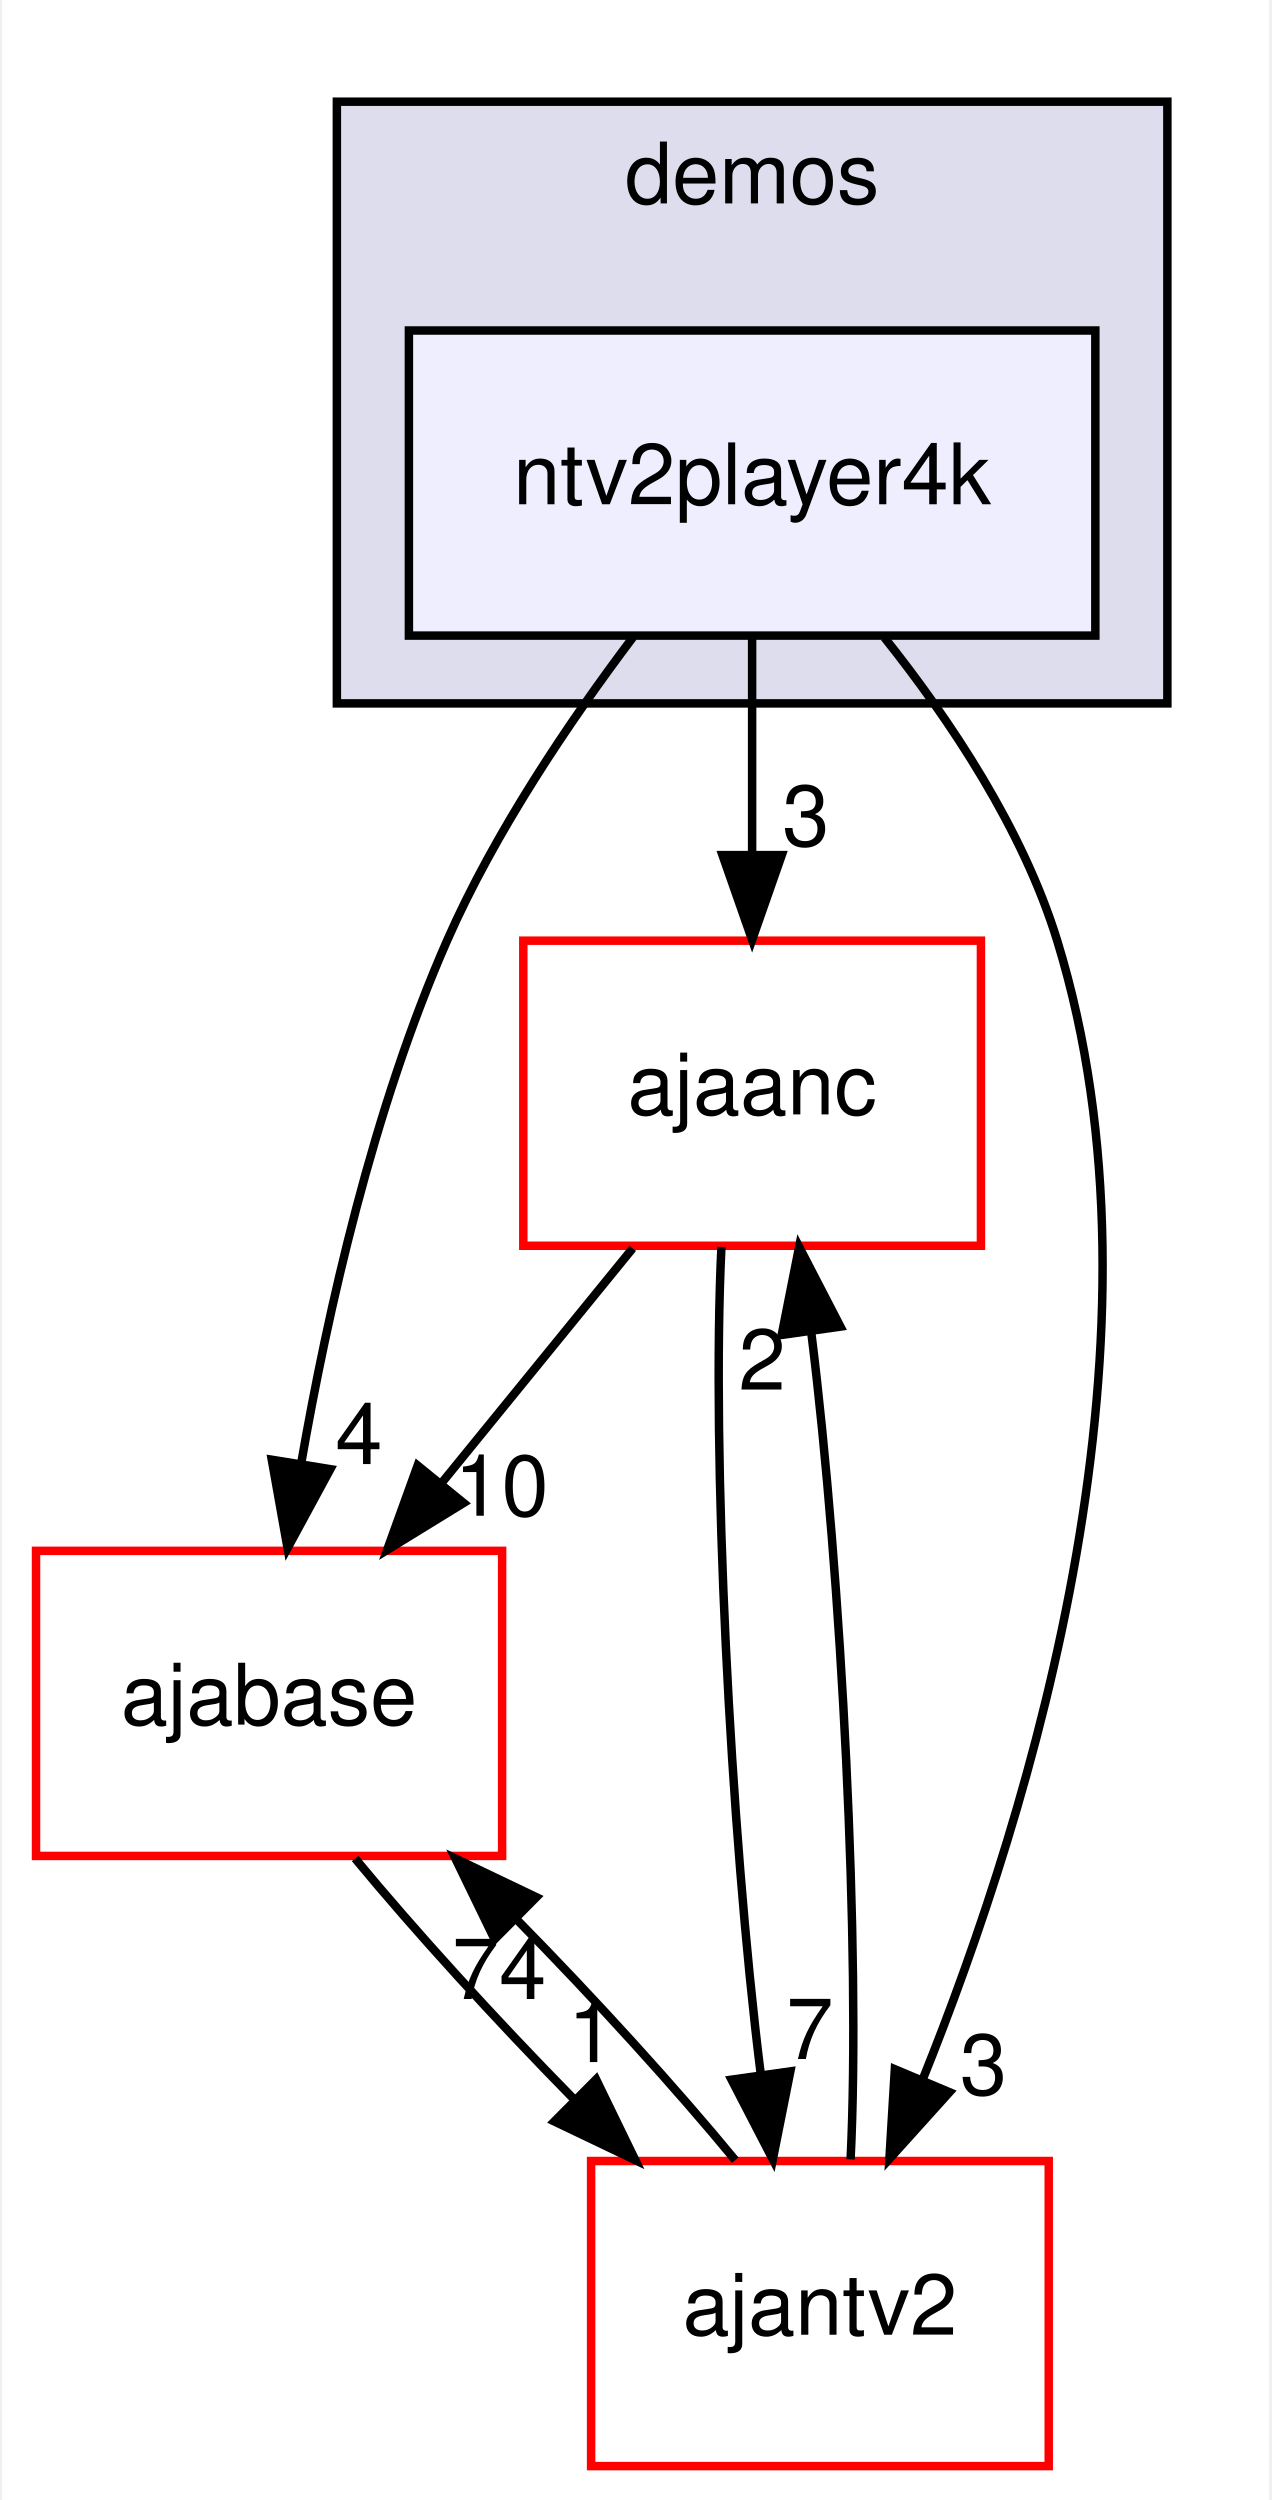
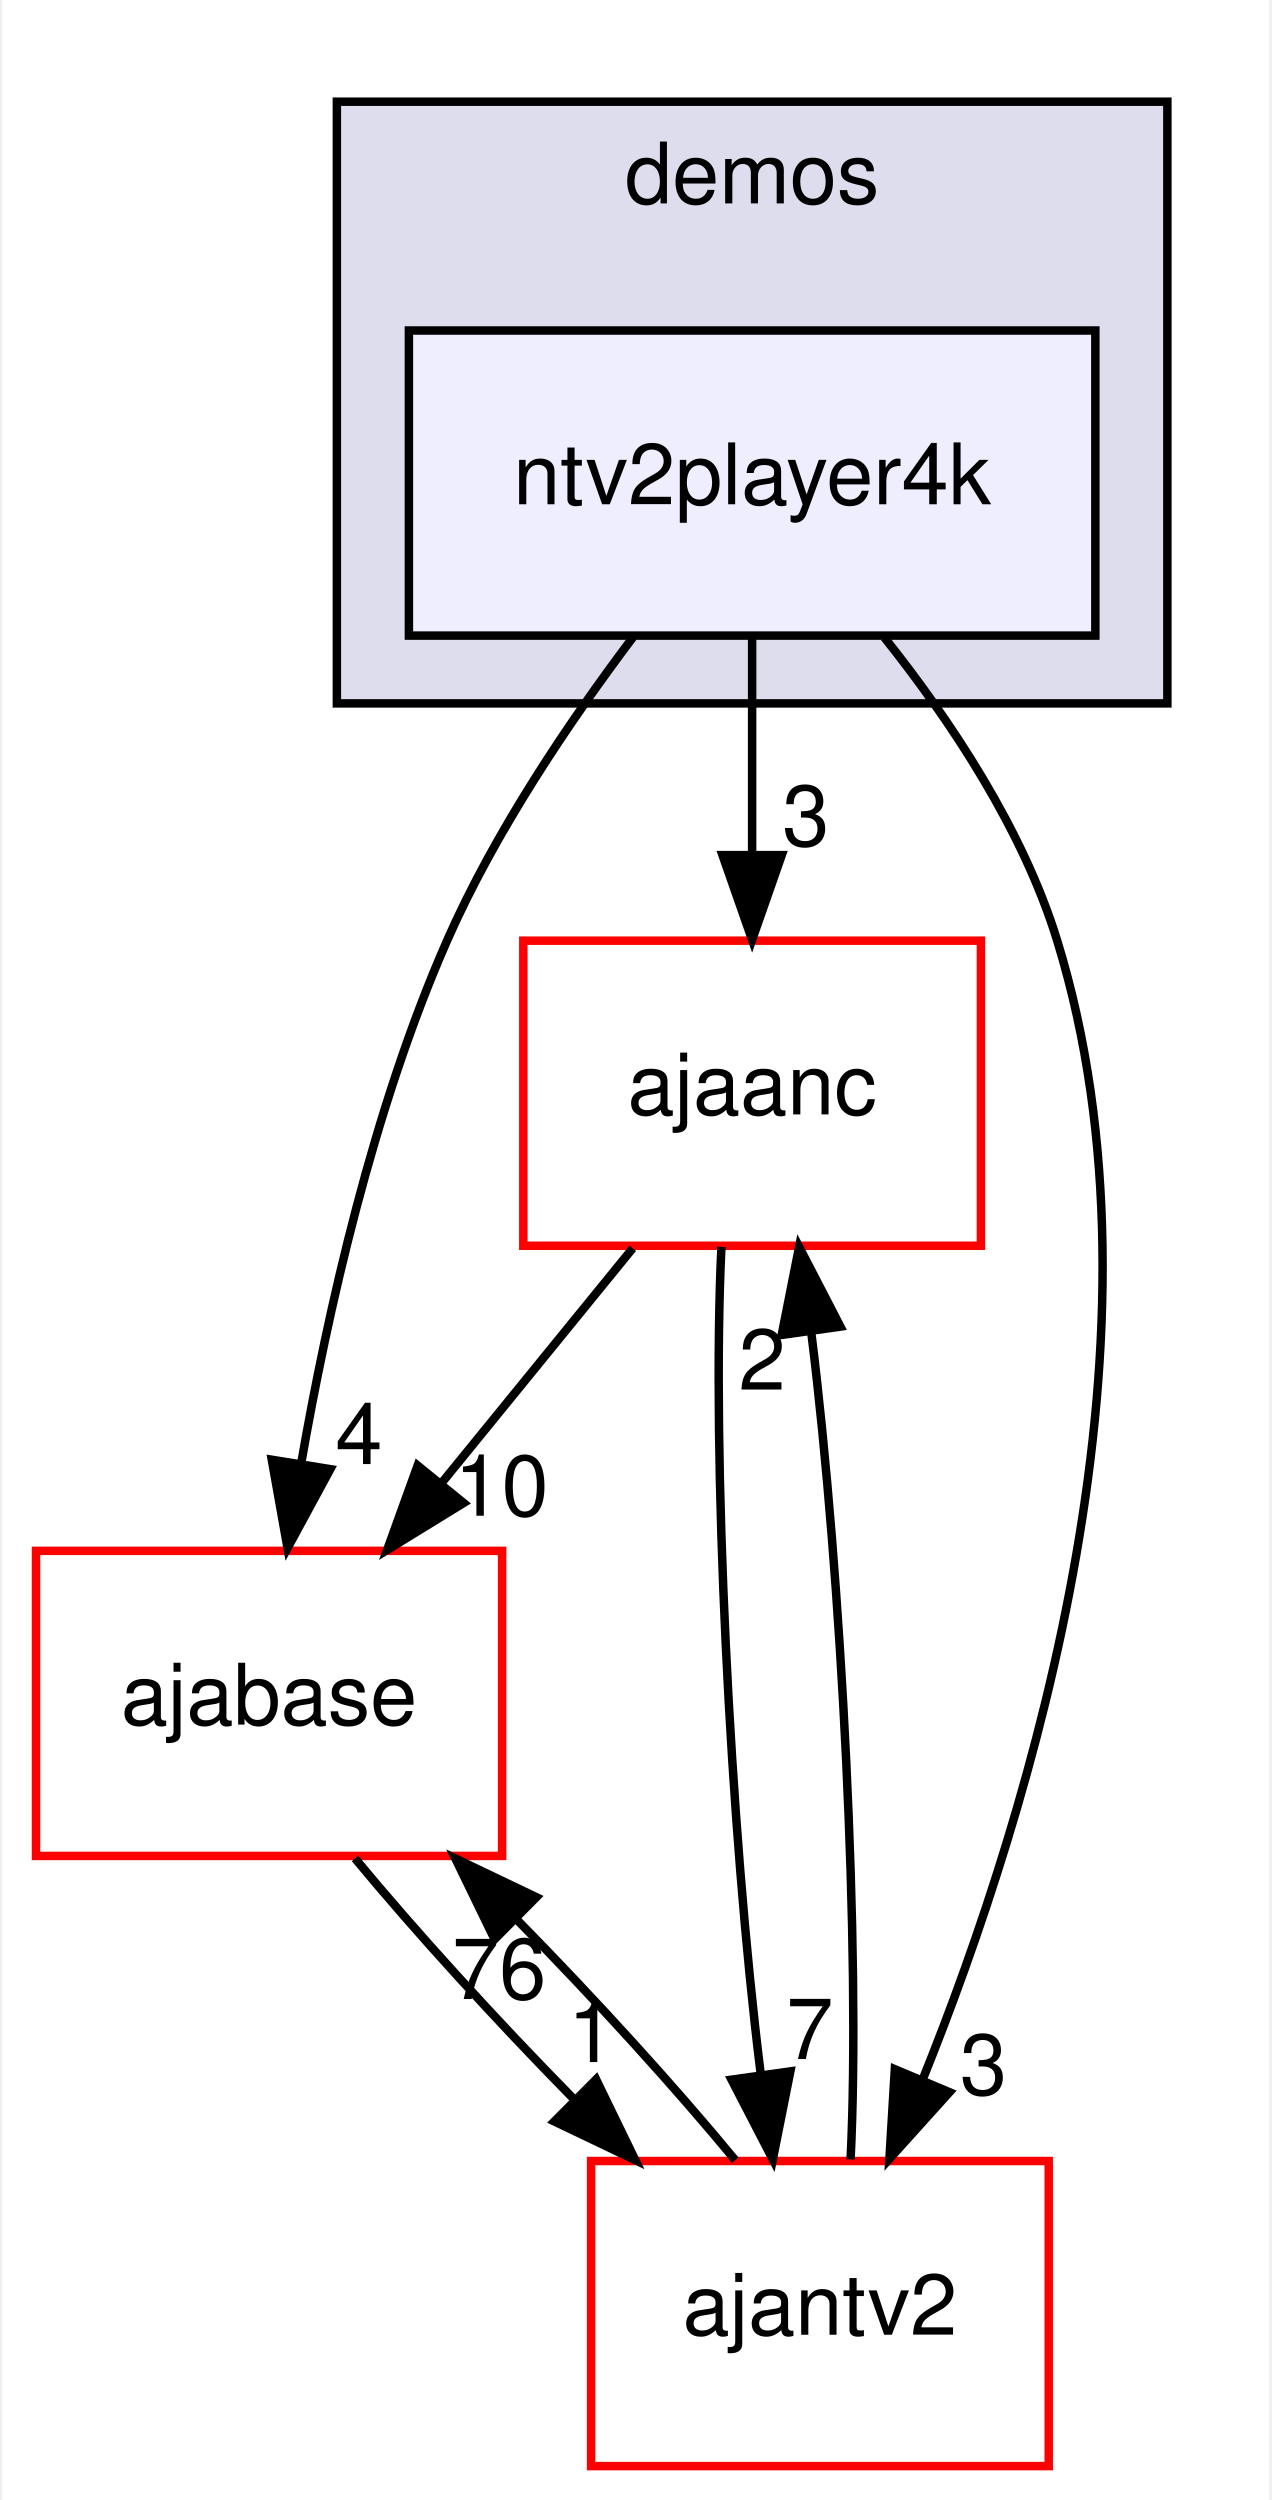
<svg xmlns="http://www.w3.org/2000/svg" xmlns:xlink="http://www.w3.org/1999/xlink" width="150pt" height="295pt" viewBox="0.00 0.00 149.50 295.00">
  <g id="graph0" class="graph" transform="scale(1 1) rotate(0) translate(4 291)">
    <polygon fill="white" stroke="transparent" points="-4,4 -4,-291 145.5,-291 145.5,4 -4,4" />
    <g id="clust1" class="cluster">
      <g id="a_clust1">
        <a xlink:href="dir_957939c99aa964633a97cef056d70db5.html" target="_top" xlink:title="demos">
          <polygon fill="#ddddee" stroke="black" points="35.5,-208 35.5,-279 133.5,-279 133.5,-208 35.5,-208" />
          <text text-anchor="middle" x="84.5" y="-267" font-family="Helvetica,sans-Serif" font-size="10.00">demos</text>
        </a>
      </g>
    </g>
    <g id="node1" class="node">
      <g id="a_node1">
        <a xlink:href="dir_db224b9d12d11de7edb1cf29a3444526.html" target="_top" xlink:title="ntv2player4k">
          <polygon fill="#eeeeff" stroke="black" points="125,-252 44,-252 44,-216 125,-216 125,-252" />
          <text text-anchor="middle" x="84.5" y="-231.5" font-family="Helvetica,sans-Serif" font-size="10.00">ntv2player4k</text>
        </a>
      </g>
    </g>
    <g id="node2" class="node">
      <g id="a_node2">
        <a xlink:href="dir_b59e94d4ad5c664834b28d5f17def224.html" target="_top" xlink:title="ajaanc">
          <polygon fill="white" stroke="red" points="111.5,-180 57.5,-180 57.5,-144 111.5,-144 111.5,-180" />
          <text text-anchor="middle" x="84.5" y="-159.5" font-family="Helvetica,sans-Serif" font-size="10.00">ajaanc</text>
        </a>
      </g>
    </g>
    <g id="edge4" class="edge">
      <path fill="none" stroke="black" d="M84.5,-215.7C84.5,-207.98 84.5,-198.71 84.5,-190.11" />
      <polygon fill="black" stroke="black" points="88,-190.1 84.5,-180.1 81,-190.1 88,-190.1" />
      <g id="a_edge4-headlabel">
        <a xlink:href="dir_000047_000004.html" target="_top" xlink:title="3">
          <text text-anchor="middle" x="90.84" y="-191.2" font-family="Helvetica,sans-Serif" font-size="10.00">3</text>
        </a>
      </g>
    </g>
    <g id="node3" class="node">
      <g id="a_node3">
        <a xlink:href="dir_e87eb6ce74e63cd1183c59eb94e728a6.html" target="_top" xlink:title="ajabase">
          <polygon fill="white" stroke="red" points="55,-108 0,-108 0,-72 55,-72 55,-108" />
          <text text-anchor="middle" x="27.5" y="-87.5" font-family="Helvetica,sans-Serif" font-size="10.00">ajabase</text>
        </a>
      </g>
    </g>
    <g id="edge5" class="edge">
      <path fill="none" stroke="black" d="M70.44,-215.8C62.95,-205.87 54.14,-192.83 48.5,-180 39.79,-160.2 34.41,-136.26 31.27,-118.2" />
      <polygon fill="black" stroke="black" points="34.73,-117.64 29.68,-108.32 27.82,-118.75 34.73,-117.64" />
      <g id="a_edge5-headlabel">
        <a xlink:href="dir_000047_000007.html" target="_top" xlink:title="4">
          <text text-anchor="middle" x="38.1" y="-118.24" font-family="Helvetica,sans-Serif" font-size="10.00">4</text>
        </a>
      </g>
    </g>
    <g id="node4" class="node">
      <g id="a_node4">
        <a xlink:href="dir_dcc334097b934f5294dca7e33f0e0621.html" target="_top" xlink:title="ajantv2">
          <polygon fill="white" stroke="red" points="119.5,-36 65.5,-36 65.5,0 119.5,0 119.5,-36" />
          <text text-anchor="middle" x="92.5" y="-15.5" font-family="Helvetica,sans-Serif" font-size="10.00">ajantv2</text>
        </a>
      </g>
    </g>
    <g id="edge6" class="edge">
      <path fill="none" stroke="black" d="M100.11,-215.77C107.87,-206.03 116.45,-193.18 120.5,-180 134.71,-133.8 117.6,-77.78 104.57,-45.48" />
      <polygon fill="black" stroke="black" points="107.79,-44.12 100.7,-36.25 101.34,-46.83 107.79,-44.12" />
      <g id="a_edge6-headlabel">
        <a xlink:href="dir_000047_000018.html" target="_top" xlink:title="3">
          <text text-anchor="middle" x="111.8" y="-43.83" font-family="Helvetica,sans-Serif" font-size="10.00">3</text>
        </a>
      </g>
    </g>
    <g id="edge1" class="edge">
      <path fill="none" stroke="black" d="M70.41,-143.7C63.58,-135.3 55.24,-125.07 47.74,-115.86" />
      <polygon fill="black" stroke="black" points="50.46,-113.65 41.43,-108.1 45.03,-118.07 50.46,-113.65" />
      <g id="a_edge1-headlabel">
        <a xlink:href="dir_000004_000007.html" target="_top" xlink:title="10">
          <text text-anchor="middle" x="54.93" y="-112.14" font-family="Helvetica,sans-Serif" font-size="10.00">10</text>
        </a>
      </g>
    </g>
    <g id="edge2" class="edge">
      <path fill="none" stroke="black" d="M80.88,-143.87C79.69,-119.67 81.9,-75.21 85.5,-46.39" />
      <polygon fill="black" stroke="black" points="89.01,-46.58 86.94,-36.19 82.07,-45.6 89.01,-46.58" />
      <g id="a_edge2-headlabel">
        <a xlink:href="dir_000004_000018.html" target="_top" xlink:title="7">
          <text text-anchor="middle" x="91.31" y="-48.04" font-family="Helvetica,sans-Serif" font-size="10.00">7</text>
        </a>
      </g>
    </g>
    <g id="edge3" class="edge">
      <path fill="none" stroke="black" d="M37.65,-71.7C44.72,-63.14 54.27,-52.66 63.47,-43.3" />
      <polygon fill="black" stroke="black" points="66.09,-45.63 70.72,-36.1 61.16,-40.67 66.09,-45.63" />
      <g id="a_edge3-headlabel">
        <a xlink:href="dir_000007_000018.html" target="_top" xlink:title="1">
          <text text-anchor="middle" x="65.54" y="-47.68" font-family="Helvetica,sans-Serif" font-size="10.00">1</text>
        </a>
      </g>
    </g>
    <g id="edge7" class="edge">
      <path fill="none" stroke="black" d="M96.12,-36.19C97.31,-60.42 95.09,-104.89 91.49,-133.68" />
      <polygon fill="black" stroke="black" points="87.99,-133.48 90.05,-143.87 94.92,-134.46 87.99,-133.48" />
      <g id="a_edge7-headlabel">
        <a xlink:href="dir_000018_000004.html" target="_top" xlink:title="2">
          <text text-anchor="middle" x="85.68" y="-127.02" font-family="Helvetica,sans-Serif" font-size="10.00">2</text>
        </a>
      </g>
    </g>
    <g id="edge8" class="edge">
      <path fill="none" stroke="black" d="M82.51,-36.1C75.48,-44.64 65.95,-55.11 56.74,-64.48" />
      <polygon fill="black" stroke="black" points="54.11,-62.16 49.48,-71.7 59.04,-67.13 54.11,-62.16" />
      <g id="a_edge8-headlabel">
-         <a xlink:href="dir_000018_000007.html" target="_top" xlink:title="74">
-           <text text-anchor="middle" x="54.65" y="-55.12" font-family="Helvetica,sans-Serif" font-size="10.00">74</text>
+         <a xlink:href="dir_000018_000007.html" target="_top" xlink:title="76">
+           <text text-anchor="middle" x="54.65" y="-55.12" font-family="Helvetica,sans-Serif" font-size="10.00">76</text>
        </a>
      </g>
    </g>
  </g>
</svg>
